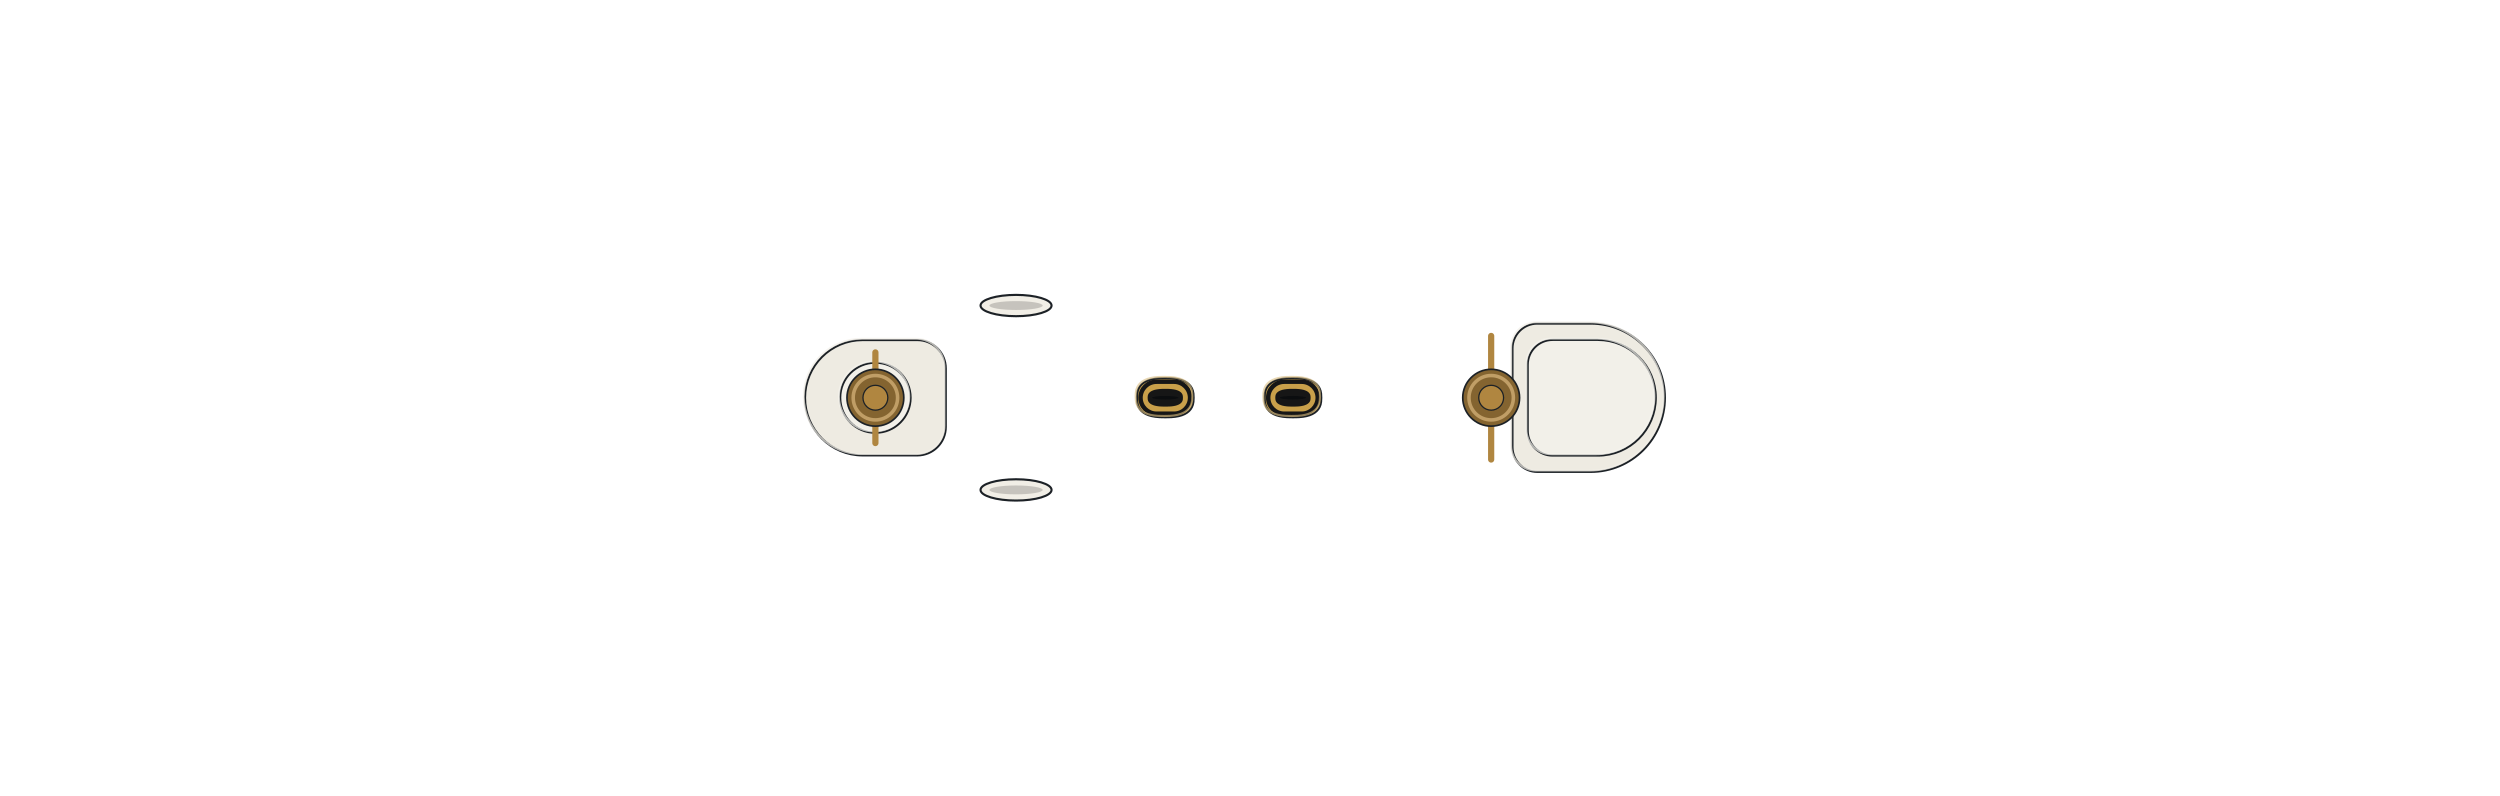
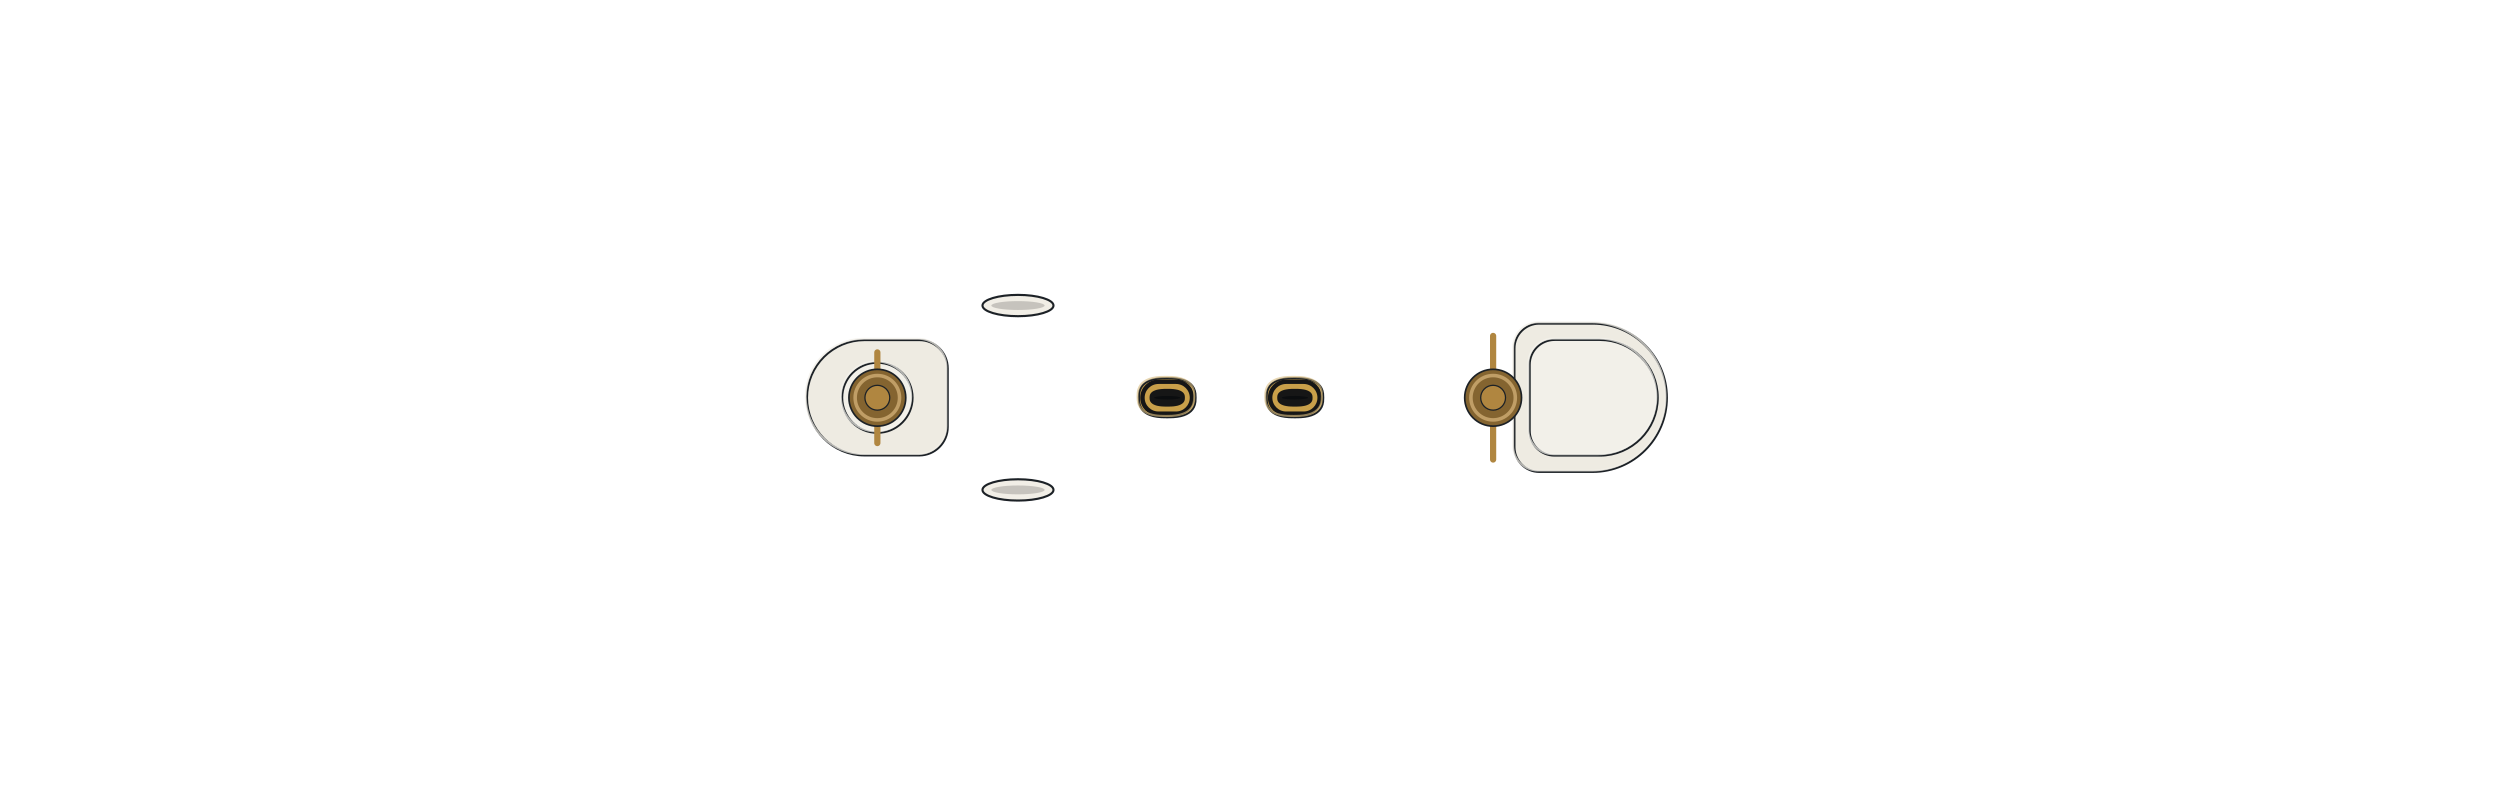
<svg xmlns="http://www.w3.org/2000/svg" width="1408" height="448" viewBox="-70.4 -22.4 140.8 44.8" shape-rendering="geometricPrecision">
  <defs>
    <clipPath id="hullclip">
      <path d="M-65.85,-4.733 L-65.845,-4.871 L-65.831,-5.009 L-65.807,-5.147 L-65.773,-5.285 L-65.73,-5.423 L-65.677,-5.561 L-65.615,-5.698 L-65.543,-5.835 L-65.461,-5.972 L-65.37,-6.108 L-65.269,-6.244 L-65.159,-6.379 L-65.039,-6.513 L-64.91,-6.647 L-64.771,-6.781 L-64.623,-6.913 L-64.466,-7.045 L-64.299,-7.176 L-64.122,-7.306 L-63.937,-7.436 L-63.741,-7.564 L-63.537,-7.691 L-63.323,-7.818 L-63.1,-7.943 L-62.868,-8.067 L-62.627,-8.19 L-62.377,-8.311 L-62.117,-8.432 L-61.848,-8.551 L-61.571,-8.668 L-61.284,-8.784 L-60.989,-8.899 L-60.684,-9.012 L-60.371,-9.124 L-60.049,-9.234 L-59.718,-9.342 L-59.378,-9.448 L-59.03,-9.553 L-58.673,-9.655 L-58.307,-9.756 L-57.933,-9.855 L-57.551,-9.952 L-57.16,-10.047 L-56.761,-10.139 L-56.353,-10.23 L-55.937,-10.318 L-55.514,-10.404 L-55.082,-10.487 L-54.642,-10.568 L-54.193,-10.647 L-53.738,-10.723 L-53.274,-10.796 L-52.802,-10.867 L-52.323,-10.935 L-51.836,-11 L-51.342,-11.062 L-50.84,-11.121 L-50.33,-11.178 L-49.813,-11.231 L-49.289,-11.281 L-48.758,-11.327 L-48.22,-11.371 L-47.675,-11.411 L-47.122,-11.447 L-46.563,-11.48 L-45.997,-11.509 L-45.424,-11.534 L-44.845,-11.555 L-44.259,-11.573 L-43.667,-11.586 L-43.068,-11.595 L-42.463,-11.599 L-41.852,-11.6 L-41.234,-11.6 L-40.611,-11.6 L-39.982,-11.6 L-39.347,-11.6 L-38.706,-11.6 L-38.059,-11.6 L-37.407,-11.6 L-36.75,-11.6 L-36.087,-11.6 L-35.418,-11.6 L-34.745,-11.6 L-34.067,-11.6 L-33.383,-11.6 L-32.695,-11.6 L-32.002,-11.6 L-31.304,-11.6 L-30.602,-11.6 L-29.895,-11.6 L-29.184,-11.6 L-28.469,-11.6 L-27.749,-11.6 L-27.026,-11.6 L-26.298,-11.6 L-25.567,-11.6 L-24.832,-11.6 L-24.093,-11.6 L-23.351,-11.6 L-22.605,-11.6 L-21.856,-11.6 L-21.104,-11.6 L-20.349,-11.6 L-19.591,-11.6 L-18.83,-11.6 L-18.066,-11.6 L-17.299,-11.6 L-16.53,-11.6 L-15.759,-11.6 L-14.985,-11.6 L-14.209,-11.6 L-13.431,-11.6 L-12.652,-11.6 L-11.87,-11.6 L-11.086,-11.6 L-10.301,-11.6 L-9.515,-11.6 L-8.727,-11.6 L-7.937,-11.6 L-7.147,-11.6 L-6.355,-11.6 L-5.563,-11.6 L-4.77,-11.6 L-3.976,-11.6 L-3.181,-11.6 L-2.386,-11.6 L-1.591,-11.6 L-0.796,-11.6 L-0,-11.6 L0.796,-11.6 L1.591,-11.6 L2.386,-11.6 L3.181,-11.6 L3.976,-11.6 L4.77,-11.6 L5.563,-11.6 L6.355,-11.6 L7.147,-11.6 L7.937,-11.6 L8.727,-11.6 L9.515,-11.6 L10.301,-11.6 L11.086,-11.6 L11.87,-11.6 L12.652,-11.6 L13.431,-11.6 L14.209,-11.6 L14.985,-11.6 L15.759,-11.6 L16.53,-11.6 L17.299,-11.6 L18.066,-11.6 L18.83,-11.6 L19.591,-11.6 L20.349,-11.6 L21.104,-11.6 L21.856,-11.6 L22.605,-11.6 L23.351,-11.6 L24.093,-11.6 L24.832,-11.6 L25.567,-11.6 L26.298,-11.6 L27.026,-11.6 L27.749,-11.6 L28.469,-11.6 L29.184,-11.6 L29.895,-11.599 L30.602,-11.589 L31.304,-11.571 L32.002,-11.545 L32.695,-11.51 L33.383,-11.468 L34.067,-11.417 L34.745,-11.359 L35.418,-11.293 L36.087,-11.219 L36.75,-11.139 L37.407,-11.051 L38.059,-10.957 L38.706,-10.856 L39.347,-10.749 L39.982,-10.636 L40.611,-10.516 L41.234,-10.391 L41.852,-10.261 L42.463,-10.125 L43.068,-9.984 L43.667,-9.838 L44.259,-9.688 L44.845,-9.533 L45.424,-9.374 L45.997,-9.211 L46.563,-9.044 L47.122,-8.874 L47.675,-8.7 L48.22,-8.524 L48.758,-8.344 L49.289,-8.162 L49.813,-7.978 L50.33,-7.791 L50.84,-7.602 L51.342,-7.412 L51.836,-7.22 L52.323,-7.027 L52.802,-6.833 L53.274,-6.638 L53.738,-6.443 L54.193,-6.247 L54.642,-6.051 L55.082,-5.855 L55.514,-5.659 L55.937,-5.464 L56.353,-5.27 L56.761,-5.076 L57.16,-4.883 L57.551,-4.692 L57.933,-4.503 L58.307,-4.315 L58.673,-4.129 L59.03,-3.945 L59.378,-3.763 L59.718,-3.584 L60.049,-3.407 L60.371,-3.234 L60.684,-3.063 L60.989,-2.895 L61.284,-2.731 L61.571,-2.57 L61.848,-2.413 L62.117,-2.26 L62.377,-2.111 L62.627,-1.966 L62.868,-1.825 L63.1,-1.689 L63.323,-1.557 L63.537,-1.429 L63.741,-1.307 L63.937,-1.189 L64.122,-1.077 L64.299,-0.969 L64.466,-0.867 L64.623,-0.77 L64.771,-0.678 L64.91,-0.592 L65.039,-0.512 L65.159,-0.437 L65.269,-0.368 L65.37,-0.304 L65.461,-0.247 L65.543,-0.195 L65.615,-0.15 L65.677,-0.11 L65.73,-0.077 L65.773,-0.049 L65.807,-0.028 L65.831,-0.012 L65.831,0.012 L65.807,0.028 L65.773,0.049 L65.73,0.077 L65.677,0.11 L65.615,0.15 L65.543,0.195 L65.461,0.247 L65.37,0.304 L65.269,0.368 L65.159,0.437 L65.039,0.512 L64.91,0.592 L64.771,0.678 L64.623,0.77 L64.466,0.867 L64.299,0.969 L64.122,1.077 L63.937,1.189 L63.741,1.307 L63.537,1.429 L63.323,1.557 L63.1,1.689 L62.868,1.825 L62.627,1.966 L62.377,2.111 L62.117,2.26 L61.848,2.413 L61.571,2.57 L61.284,2.731 L60.989,2.895 L60.684,3.063 L60.371,3.234 L60.049,3.407 L59.718,3.584 L59.378,3.763 L59.03,3.945 L58.673,4.129 L58.307,4.315 L57.933,4.503 L57.551,4.692 L57.16,4.883 L56.761,5.076 L56.353,5.27 L55.937,5.464 L55.514,5.659 L55.082,5.855 L54.642,6.051 L54.193,6.247 L53.738,6.443 L53.274,6.638 L52.802,6.833 L52.323,7.027 L51.836,7.22 L51.342,7.412 L50.84,7.602 L50.33,7.791 L49.813,7.978 L49.289,8.162 L48.758,8.344 L48.22,8.524 L47.675,8.7 L47.122,8.874 L46.563,9.044 L45.997,9.211 L45.424,9.374 L44.845,9.533 L44.259,9.688 L43.667,9.838 L43.068,9.984 L42.463,10.125 L41.852,10.261 L41.234,10.391 L40.611,10.516 L39.982,10.636 L39.347,10.749 L38.706,10.856 L38.059,10.957 L37.407,11.051 L36.75,11.139 L36.087,11.219 L35.418,11.293 L34.745,11.359 L34.067,11.417 L33.383,11.468 L32.695,11.51 L32.002,11.545 L31.304,11.571 L30.602,11.589 L29.895,11.599 L29.184,11.6 L28.469,11.6 L27.749,11.6 L27.026,11.6 L26.298,11.6 L25.567,11.6 L24.832,11.6 L24.093,11.6 L23.351,11.6 L22.605,11.6 L21.856,11.6 L21.104,11.6 L20.349,11.6 L19.591,11.6 L18.83,11.6 L18.066,11.6 L17.299,11.6 L16.53,11.6 L15.759,11.6 L14.985,11.6 L14.209,11.6 L13.431,11.6 L12.652,11.6 L11.87,11.6 L11.086,11.6 L10.301,11.6 L9.515,11.6 L8.727,11.6 L7.937,11.6 L7.147,11.6 L6.355,11.6 L5.563,11.6 L4.77,11.6 L3.976,11.6 L3.181,11.6 L2.386,11.6 L1.591,11.6 L0.796,11.6 L-0,11.6 L-0.796,11.6 L-1.591,11.6 L-2.386,11.6 L-3.181,11.6 L-3.976,11.6 L-4.77,11.6 L-5.563,11.6 L-6.355,11.6 L-7.147,11.6 L-7.937,11.6 L-8.727,11.6 L-9.515,11.6 L-10.301,11.6 L-11.086,11.6 L-11.87,11.6 L-12.652,11.6 L-13.431,11.6 L-14.209,11.6 L-14.985,11.6 L-15.759,11.6 L-16.53,11.6 L-17.299,11.6 L-18.066,11.6 L-18.83,11.6 L-19.591,11.6 L-20.349,11.6 L-21.104,11.6 L-21.856,11.6 L-22.605,11.6 L-23.351,11.6 L-24.093,11.6 L-24.832,11.6 L-25.567,11.6 L-26.298,11.6 L-27.026,11.6 L-27.749,11.6 L-28.469,11.6 L-29.184,11.6 L-29.895,11.6 L-30.602,11.6 L-31.304,11.6 L-32.002,11.6 L-32.695,11.6 L-33.383,11.6 L-34.067,11.6 L-34.745,11.6 L-35.418,11.6 L-36.087,11.6 L-36.75,11.6 L-37.407,11.6 L-38.059,11.6 L-38.706,11.6 L-39.347,11.6 L-39.982,11.6 L-40.611,11.6 L-41.234,11.6 L-41.852,11.6 L-42.463,11.599 L-43.068,11.595 L-43.667,11.586 L-44.259,11.573 L-44.845,11.555 L-45.424,11.534 L-45.997,11.509 L-46.563,11.48 L-47.122,11.447 L-47.675,11.411 L-48.22,11.371 L-48.758,11.327 L-49.289,11.281 L-49.813,11.231 L-50.33,11.178 L-50.84,11.121 L-51.342,11.062 L-51.836,11 L-52.323,10.935 L-52.802,10.867 L-53.274,10.796 L-53.738,10.723 L-54.193,10.647 L-54.642,10.568 L-55.082,10.487 L-55.514,10.404 L-55.937,10.318 L-56.353,10.23 L-56.761,10.139 L-57.16,10.047 L-57.551,9.952 L-57.933,9.855 L-58.307,9.756 L-58.673,9.655 L-59.03,9.553 L-59.378,9.448 L-59.718,9.342 L-60.049,9.234 L-60.371,9.124 L-60.684,9.012 L-60.989,8.899 L-61.284,8.784 L-61.571,8.668 L-61.848,8.551 L-62.117,8.432 L-62.377,8.311 L-62.627,8.19 L-62.868,8.067 L-63.1,7.943 L-63.323,7.818 L-63.537,7.691 L-63.741,7.564 L-63.937,7.436 L-64.122,7.306 L-64.299,7.176 L-64.466,7.045 L-64.623,6.913 L-64.771,6.781 L-64.91,6.647 L-65.039,6.513 L-65.159,6.379 L-65.269,6.244 L-65.37,6.108 L-65.461,5.972 L-65.543,5.835 L-65.615,5.698 L-65.677,5.561 L-65.73,5.423 L-65.773,5.285 L-65.807,5.147 L-65.831,5.009 L-65.845,4.871 L-65.85,4.733 Z" />
    </clipPath>
    <clipPath id="deckclip">
      <path d="M-65.85,-4.183 L-65.845,-4.321 L-65.831,-4.459 L-65.807,-4.597 L-65.773,-4.735 L-65.73,-4.873 L-65.677,-5.011 L-65.615,-5.148 L-65.543,-5.285 L-65.461,-5.422 L-65.37,-5.558 L-65.269,-5.694 L-65.159,-5.829 L-65.039,-5.963 L-64.91,-6.097 L-64.771,-6.231 L-64.623,-6.363 L-64.466,-6.495 L-64.299,-6.626 L-64.122,-6.756 L-63.937,-6.886 L-63.741,-7.014 L-63.537,-7.141 L-63.323,-7.268 L-63.1,-7.393 L-62.868,-7.517 L-62.627,-7.64 L-62.377,-7.761 L-62.117,-7.882 L-61.848,-8.001 L-61.571,-8.118 L-61.284,-8.234 L-60.989,-8.349 L-60.684,-8.462 L-60.371,-8.574 L-60.049,-8.684 L-59.718,-8.792 L-59.378,-8.898 L-59.03,-9.003 L-58.673,-9.105 L-58.307,-9.206 L-57.933,-9.305 L-57.551,-9.402 L-57.16,-9.497 L-56.761,-9.589 L-56.353,-9.68 L-55.937,-9.768 L-55.514,-9.854 L-55.082,-9.937 L-54.642,-10.018 L-54.193,-10.097 L-53.738,-10.173 L-53.274,-10.246 L-52.802,-10.317 L-52.323,-10.385 L-51.836,-10.45 L-51.342,-10.512 L-50.84,-10.571 L-50.33,-10.628 L-49.813,-10.681 L-49.289,-10.731 L-48.758,-10.777 L-48.22,-10.821 L-47.675,-10.861 L-47.122,-10.897 L-46.563,-10.93 L-45.997,-10.959 L-45.424,-10.984 L-44.845,-11.005 L-44.259,-11.023 L-43.667,-11.036 L-43.068,-11.045 L-42.463,-11.049 L-41.852,-11.05 L-41.234,-11.05 L-40.611,-11.05 L-39.982,-11.05 L-39.347,-11.05 L-38.706,-11.05 L-38.059,-11.05 L-37.407,-11.05 L-36.75,-11.05 L-36.087,-11.05 L-35.418,-11.05 L-34.745,-11.05 L-34.067,-11.05 L-33.383,-11.05 L-32.695,-11.05 L-32.002,-11.05 L-31.304,-11.05 L-30.602,-11.05 L-29.895,-11.05 L-29.184,-11.05 L-28.469,-11.05 L-27.749,-11.05 L-27.026,-11.05 L-26.298,-11.05 L-25.567,-11.05 L-24.832,-11.05 L-24.093,-11.05 L-23.351,-11.05 L-22.605,-11.05 L-21.856,-11.05 L-21.104,-11.05 L-20.349,-11.05 L-19.591,-11.05 L-18.83,-11.05 L-18.066,-11.05 L-17.299,-11.05 L-16.53,-11.05 L-15.759,-11.05 L-14.985,-11.05 L-14.209,-11.05 L-13.431,-11.05 L-12.652,-11.05 L-11.87,-11.05 L-11.086,-11.05 L-10.301,-11.05 L-9.515,-11.05 L-8.727,-11.05 L-7.937,-11.05 L-7.147,-11.05 L-6.355,-11.05 L-5.563,-11.05 L-4.77,-11.05 L-3.976,-11.05 L-3.181,-11.05 L-2.386,-11.05 L-1.591,-11.05 L-0.796,-11.05 L-0,-11.05 L0.796,-11.05 L1.591,-11.05 L2.386,-11.05 L3.181,-11.05 L3.976,-11.05 L4.77,-11.05 L5.563,-11.05 L6.355,-11.05 L7.147,-11.05 L7.937,-11.05 L8.727,-11.05 L9.515,-11.05 L10.301,-11.05 L11.086,-11.05 L11.87,-11.05 L12.652,-11.05 L13.431,-11.05 L14.209,-11.05 L14.985,-11.05 L15.759,-11.05 L16.53,-11.05 L17.299,-11.05 L18.066,-11.05 L18.83,-11.05 L19.591,-11.05 L20.349,-11.05 L21.104,-11.05 L21.856,-11.05 L22.605,-11.05 L23.351,-11.05 L24.093,-11.05 L24.832,-11.05 L25.567,-11.05 L26.298,-11.05 L27.026,-11.05 L27.749,-11.05 L28.469,-11.05 L29.184,-11.05 L29.895,-11.049 L30.602,-11.039 L31.304,-11.021 L32.002,-10.995 L32.695,-10.96 L33.383,-10.918 L34.067,-10.867 L34.745,-10.809 L35.418,-10.743 L36.087,-10.669 L36.75,-10.589 L37.407,-10.501 L38.059,-10.407 L38.706,-10.306 L39.347,-10.199 L39.982,-10.086 L40.611,-9.966 L41.234,-9.841 L41.852,-9.711 L42.463,-9.575 L43.068,-9.434 L43.667,-9.288 L44.259,-9.138 L44.845,-8.983 L45.424,-8.824 L45.997,-8.661 L46.563,-8.494 L47.122,-8.324 L47.675,-8.15 L48.22,-7.974 L48.758,-7.794 L49.289,-7.612 L49.813,-7.428 L50.33,-7.241 L50.84,-7.052 L51.342,-6.862 L51.836,-6.67 L52.323,-6.477 L52.802,-6.283 L53.274,-6.088 L53.738,-5.893 L54.193,-5.697 L54.642,-5.501 L55.082,-5.305 L55.514,-5.109 L55.937,-4.914 L56.353,-4.72 L56.761,-4.526 L57.16,-4.333 L57.551,-4.142 L57.933,-3.953 L58.307,-3.765 L58.673,-3.579 L59.03,-3.395 L59.378,-3.213 L59.718,-3.034 L60.049,-2.857 L60.371,-2.684 L60.684,-2.513 L60.989,-2.345 L61.284,-2.181 L61.571,-2.02 L61.848,-1.863 L62.117,-1.71 L62.377,-1.561 L62.627,-1.416 L62.868,-1.275 L63.1,-1.139 L63.323,-1.007 L63.537,-0.879 L63.741,-0.757 L63.937,-0.639 L64.122,-0.527 L64.299,-0.419 L64.466,-0.317 L64.623,-0.22 L64.771,-0.128 L64.91,-0.042 L64.91,0.042 L64.771,0.128 L64.623,0.22 L64.466,0.317 L64.299,0.419 L64.122,0.527 L63.937,0.639 L63.741,0.757 L63.537,0.879 L63.323,1.007 L63.1,1.139 L62.868,1.275 L62.627,1.416 L62.377,1.561 L62.117,1.71 L61.848,1.863 L61.571,2.02 L61.284,2.181 L60.989,2.345 L60.684,2.513 L60.371,2.684 L60.049,2.857 L59.718,3.034 L59.378,3.213 L59.03,3.395 L58.673,3.579 L58.307,3.765 L57.933,3.953 L57.551,4.142 L57.16,4.333 L56.761,4.526 L56.353,4.72 L55.937,4.914 L55.514,5.109 L55.082,5.305 L54.642,5.501 L54.193,5.697 L53.738,5.893 L53.274,6.088 L52.802,6.283 L52.323,6.477 L51.836,6.67 L51.342,6.862 L50.84,7.052 L50.33,7.241 L49.813,7.428 L49.289,7.612 L48.758,7.794 L48.22,7.974 L47.675,8.15 L47.122,8.324 L46.563,8.494 L45.997,8.661 L45.424,8.824 L44.845,8.983 L44.259,9.138 L43.667,9.288 L43.068,9.434 L42.463,9.575 L41.852,9.711 L41.234,9.841 L40.611,9.966 L39.982,10.086 L39.347,10.199 L38.706,10.306 L38.059,10.407 L37.407,10.501 L36.75,10.589 L36.087,10.669 L35.418,10.743 L34.745,10.809 L34.067,10.867 L33.383,10.918 L32.695,10.96 L32.002,10.995 L31.304,11.021 L30.602,11.039 L29.895,11.049 L29.184,11.05 L28.469,11.05 L27.749,11.05 L27.026,11.05 L26.298,11.05 L25.567,11.05 L24.832,11.05 L24.093,11.05 L23.351,11.05 L22.605,11.05 L21.856,11.05 L21.104,11.05 L20.349,11.05 L19.591,11.05 L18.83,11.05 L18.066,11.05 L17.299,11.05 L16.53,11.05 L15.759,11.05 L14.985,11.05 L14.209,11.05 L13.431,11.05 L12.652,11.05 L11.87,11.05 L11.086,11.05 L10.301,11.05 L9.515,11.05 L8.727,11.05 L7.937,11.05 L7.147,11.05 L6.355,11.05 L5.563,11.05 L4.77,11.05 L3.976,11.05 L3.181,11.05 L2.386,11.05 L1.591,11.05 L0.796,11.05 L-0,11.05 L-0.796,11.05 L-1.591,11.05 L-2.386,11.05 L-3.181,11.05 L-3.976,11.05 L-4.77,11.05 L-5.563,11.05 L-6.355,11.05 L-7.147,11.05 L-7.937,11.05 L-8.727,11.05 L-9.515,11.05 L-10.301,11.05 L-11.086,11.05 L-11.87,11.05 L-12.652,11.05 L-13.431,11.05 L-14.209,11.05 L-14.985,11.05 L-15.759,11.05 L-16.53,11.05 L-17.299,11.05 L-18.066,11.05 L-18.83,11.05 L-19.591,11.05 L-20.349,11.05 L-21.104,11.05 L-21.856,11.05 L-22.605,11.05 L-23.351,11.05 L-24.093,11.05 L-24.832,11.05 L-25.567,11.05 L-26.298,11.05 L-27.026,11.05 L-27.749,11.05 L-28.469,11.05 L-29.184,11.05 L-29.895,11.05 L-30.602,11.05 L-31.304,11.05 L-32.002,11.05 L-32.695,11.05 L-33.383,11.05 L-34.067,11.05 L-34.745,11.05 L-35.418,11.05 L-36.087,11.05 L-36.75,11.05 L-37.407,11.05 L-38.059,11.05 L-38.706,11.05 L-39.347,11.05 L-39.982,11.05 L-40.611,11.05 L-41.234,11.05 L-41.852,11.05 L-42.463,11.049 L-43.068,11.045 L-43.667,11.036 L-44.259,11.023 L-44.845,11.005 L-45.424,10.984 L-45.997,10.959 L-46.563,10.93 L-47.122,10.897 L-47.675,10.861 L-48.22,10.821 L-48.758,10.777 L-49.289,10.731 L-49.813,10.681 L-50.33,10.628 L-50.84,10.571 L-51.342,10.512 L-51.836,10.45 L-52.323,10.385 L-52.802,10.317 L-53.274,10.246 L-53.738,10.173 L-54.193,10.097 L-54.642,10.018 L-55.082,9.937 L-55.514,9.854 L-55.937,9.768 L-56.353,9.68 L-56.761,9.589 L-57.16,9.497 L-57.551,9.402 L-57.933,9.305 L-58.307,9.206 L-58.673,9.105 L-59.03,9.003 L-59.378,8.898 L-59.718,8.792 L-60.049,8.684 L-60.371,8.574 L-60.684,8.462 L-60.989,8.349 L-61.284,8.234 L-61.571,8.118 L-61.848,8.001 L-62.117,7.882 L-62.377,7.761 L-62.627,7.64 L-62.868,7.517 L-63.1,7.393 L-63.323,7.268 L-63.537,7.141 L-63.741,7.014 L-63.937,6.886 L-64.122,6.756 L-64.299,6.626 L-64.466,6.495 L-64.623,6.363 L-64.771,6.231 L-64.91,6.097 L-65.039,5.963 L-65.159,5.829 L-65.269,5.694 L-65.37,5.558 L-65.461,5.422 L-65.543,5.285 L-65.615,5.148 L-65.677,5.011 L-65.73,4.873 L-65.773,4.735 L-65.807,4.597 L-65.831,4.459 L-65.845,4.321 L-65.85,4.183 Z" />
    </clipPath>
  </defs>
-   <path d="M16.182,-4.176 L19.191,-4.176 A4.176,4.176 0 0 1 23.367,0 L23.367,0 A4.176,4.176 0 0 1 19.191,4.176 L16.182,4.176 A1.4,1.4 0 0 1 14.782,2.776 L14.782,-2.776 A1.4,1.4 0 0 1 16.182,-4.176 Z" fill="#eeebe2" stroke="#1c2126" stroke-width="0.12" stroke-linejoin="round" />
-   <path d="M16.182,-4.176 L19.191,-4.176 A4.176,4.176 0 0 1 23.367,0 L23.367,0 A4.176,4.176 0 0 1 19.191,4.176 L16.182,4.176 A1.4,1.4 0 0 1 14.782,2.776 L14.782,-2.776 A1.4,1.4 0 0 1 16.182,-4.176 Z" fill="none" stroke="#f2f0e9" stroke-width="0.108" transform="translate(-0.072,-0.072)" stroke-opacity="0.7" />
-   <path d="M17.041,-3.257 L19.595,-3.257 A3.257,3.257 0 0 1 22.852,0 L22.852,0 A3.257,3.257 0 0 1 19.595,3.257 L17.041,3.257 A1.4,1.4 0 0 1 15.641,1.857 L15.641,-1.857 A1.4,1.4 0 0 1 17.041,-3.257 Z" fill="#f2f0e9" stroke="#1c2126" stroke-width="0.12" stroke-linejoin="round" />
-   <path d="M17.041,-3.257 L19.595,-3.257 A3.257,3.257 0 0 1 22.852,0 L22.852,0 A3.257,3.257 0 0 1 19.595,3.257 L17.041,3.257 A1.4,1.4 0 0 1 15.641,1.857 L15.641,-1.857 A1.4,1.4 0 0 1 17.041,-3.257 Z" fill="none" stroke="#f5f4ee" stroke-width="0.108" transform="translate(-0.072,-0.072)" stroke-opacity="0.7" />
-   <path d="M-21.813,-3.248 L-18.734,-3.248 A1.6,1.6 0 0 1 -17.134,-1.648 L-17.134,1.648 A1.6,1.6 0 0 1 -18.734,3.248 L-21.813,3.248 A3.248,3.248 0 0 1 -25.061,0 L-25.061,-0 A3.248,3.248 0 0 1 -21.813,-3.248 Z" fill="#eeebe2" stroke="#1c2126" stroke-width="0.12" stroke-linejoin="round" />
-   <path d="M-21.813,-3.248 L-18.734,-3.248 A1.6,1.6 0 0 1 -17.134,-1.648 L-17.134,1.648 A1.6,1.6 0 0 1 -18.734,3.248 L-21.813,3.248 A3.248,3.248 0 0 1 -25.061,0 L-25.061,-0 A3.248,3.248 0 0 1 -21.813,-3.248 Z" fill="none" stroke="#f2f0e9" stroke-width="0.108" transform="translate(-0.072,-0.072)" stroke-opacity="0.7" />
-   <path d="M-21.107,-1.972 L-21.088,-1.972 A1.972,1.972 0 0 1 -19.116,0 L-19.116,0 A1.972,1.972 0 0 1 -21.088,1.972 L-21.107,1.972 A1.972,1.972 0 0 1 -23.079,0 L-23.079,0 A1.972,1.972 0 0 1 -21.107,-1.972 Z" fill="#f2f0e9" stroke="#1c2126" stroke-width="0.12" stroke-linejoin="round" />
-   <path d="M-21.107,-1.972 L-21.088,-1.972 A1.972,1.972 0 0 1 -19.116,0 L-19.116,0 A1.972,1.972 0 0 1 -21.088,1.972 L-21.107,1.972 A1.972,1.972 0 0 1 -23.079,0 L-23.079,0 A1.972,1.972 0 0 1 -21.107,-1.972 Z" fill="none" stroke="#f5f4ee" stroke-width="0.108" transform="translate(-0.072,-0.072)" stroke-opacity="0.7" />
-   <ellipse cx="-13.176" cy="5.192" rx="2" ry="0.6" fill="#f1eee6" stroke="#1c2126" stroke-width="0.12" stroke-linejoin="round" />
-   <ellipse cx="-13.176" cy="5.192" rx="1.5" ry="0.25" fill="#c6c3bd" />
-   <ellipse cx="-13.176" cy="-5.192" rx="2" ry="0.6" fill="#f1eee6" stroke="#1c2126" stroke-width="0.12" stroke-linejoin="round" />
-   <ellipse cx="-13.176" cy="-5.192" rx="1.5" ry="0.25" fill="#c6c3bd" />
-   <path d="M-3.176,0 L-3.187,0.23 L-3.218,0.389 L-3.27,0.525 L-3.343,0.645 L-3.436,0.751 L-3.549,0.843 L-3.682,0.921 L-3.835,0.985 L-4.009,1.035 L-4.207,1.071 L-4.438,1.093 L-4.771,1.1 L-5.104,1.093 L-5.335,1.071 L-5.533,1.035 L-5.707,0.985 L-5.86,0.921 L-5.993,0.843 L-6.106,0.751 L-6.199,0.645 L-6.272,0.525 L-6.324,0.389 L-6.355,0.23 L-6.366,0 L-6.355,-0.23 L-6.324,-0.389 L-6.272,-0.525 L-6.199,-0.645 L-6.106,-0.751 L-5.993,-0.843 L-5.86,-0.921 L-5.707,-0.985 L-5.533,-1.035 L-5.335,-1.071 L-5.104,-1.093 L-4.771,-1.1 L-4.438,-1.093 L-4.207,-1.071 L-4.009,-1.035 L-3.835,-0.985 L-3.682,-0.921 L-3.549,-0.843 L-3.436,-0.751 L-3.343,-0.645 L-3.27,-0.525 L-3.218,-0.389 L-3.187,-0.23 Z" fill="#c9a04a" stroke="#1c2126" stroke-width="0.12" stroke-linejoin="round" />
-   <path d="M-3.776,0 L-3.783,0.104 L-3.802,0.177 L-3.835,0.239 L-3.88,0.293 L-3.938,0.341 L-4.009,0.383 L-4.092,0.418 L-4.187,0.448 L-4.296,0.47 L-4.419,0.487 L-4.563,0.497 L-4.771,0.5 L-4.979,0.497 L-5.123,0.487 L-5.246,0.47 L-5.355,0.448 L-5.45,0.418 L-5.533,0.383 L-5.604,0.341 L-5.662,0.293 L-5.707,0.239 L-5.74,0.177 L-5.759,0.104 L-5.766,0 L-5.759,-0.104 L-5.74,-0.177 L-5.707,-0.239 L-5.662,-0.293 L-5.604,-0.341 L-5.533,-0.383 L-5.45,-0.418 L-5.355,-0.448 L-5.246,-0.47 L-5.123,-0.487 L-4.979,-0.497 L-4.771,-0.5 L-4.563,-0.497 L-4.419,-0.487 L-4.296,-0.47 L-4.187,-0.448 L-4.092,-0.418 L-4.009,-0.383 L-3.938,-0.341 L-3.88,-0.293 L-3.835,-0.239 L-3.802,-0.177 L-3.783,-0.104 Z" fill="#161616" />
-   <path d="M-5.266,-0.9 L-4.276,-0.9 A0.9,0.9 0 0 1 -3.376,0 L-3.376,0 A0.9,0.9 0 0 1 -4.276,0.9 L-5.266,0.9 A0.9,0.9 0 0 1 -6.166,0 L-6.166,0 A0.9,0.9 0 0 1 -5.266,-0.9 Z" fill="none" stroke="#161616" stroke-width="0.25" />
-   <ellipse cx="-4.771" cy="0" rx="0.745" ry="0.1" fill="#0b0d0f" />
-   <path d="M-3.176,0 L-3.187,0.23 L-3.218,0.389 L-3.27,0.525 L-3.343,0.645 L-3.436,0.751 L-3.549,0.843 L-3.682,0.921 L-3.835,0.985 L-4.009,1.035 L-4.207,1.071 L-4.438,1.093 L-4.771,1.1 L-5.104,1.093 L-5.335,1.071 L-5.533,1.035 L-5.707,0.985 L-5.86,0.921 L-5.993,0.843 L-6.106,0.751 L-6.199,0.645 L-6.272,0.525 L-6.324,0.389 L-6.355,0.23 L-6.366,0 L-6.355,-0.23 L-6.324,-0.389 L-6.272,-0.525 L-6.199,-0.645 L-6.106,-0.751 L-5.993,-0.843 L-5.86,-0.921 L-5.707,-0.985 L-5.533,-1.035 L-5.335,-1.071 L-5.104,-1.093 L-4.771,-1.1 L-4.438,-1.093 L-4.207,-1.071 L-4.009,-1.035 L-3.835,-0.985 L-3.682,-0.921 L-3.549,-0.843 L-3.436,-0.751 L-3.343,-0.645 L-3.27,-0.525 L-3.218,-0.389 L-3.187,-0.23 Z" fill="none" stroke="#d9bc80" stroke-width="0.12" transform="translate(-0.072,-0.072)" stroke-opacity="0.6" />
-   <path d="M4.014,0 L4.003,0.23 L3.972,0.389 L3.92,0.525 L3.847,0.645 L3.754,0.751 L3.641,0.843 L3.508,0.921 L3.355,0.985 L3.181,1.035 L2.983,1.071 L2.752,1.093 L2.419,1.1 L2.086,1.093 L1.855,1.071 L1.657,1.035 L1.483,0.985 L1.33,0.921 L1.197,0.843 L1.084,0.751 L0.991,0.645 L0.918,0.525 L0.866,0.389 L0.835,0.23 L0.824,0 L0.835,-0.23 L0.866,-0.389 L0.918,-0.525 L0.991,-0.645 L1.084,-0.751 L1.197,-0.843 L1.33,-0.921 L1.483,-0.985 L1.657,-1.035 L1.855,-1.071 L2.086,-1.093 L2.419,-1.1 L2.752,-1.093 L2.983,-1.071 L3.181,-1.035 L3.355,-0.985 L3.508,-0.921 L3.641,-0.843 L3.754,-0.751 L3.847,-0.645 L3.92,-0.525 L3.972,-0.389 L4.003,-0.23 Z" fill="#c9a04a" stroke="#1c2126" stroke-width="0.12" stroke-linejoin="round" />
-   <path d="M3.414,0 L3.407,0.104 L3.388,0.177 L3.355,0.239 L3.31,0.293 L3.252,0.341 L3.181,0.383 L3.098,0.418 L3.003,0.448 L2.894,0.47 L2.771,0.487 L2.627,0.497 L2.419,0.5 L2.211,0.497 L2.067,0.487 L1.944,0.47 L1.835,0.448 L1.74,0.418 L1.657,0.383 L1.586,0.341 L1.528,0.293 L1.483,0.239 L1.45,0.177 L1.431,0.104 L1.424,0 L1.431,-0.104 L1.45,-0.177 L1.483,-0.239 L1.528,-0.293 L1.586,-0.341 L1.657,-0.383 L1.74,-0.418 L1.835,-0.448 L1.944,-0.47 L2.067,-0.487 L2.211,-0.497 L2.419,-0.5 L2.627,-0.497 L2.771,-0.487 L2.894,-0.47 L3.003,-0.448 L3.098,-0.418 L3.181,-0.383 L3.252,-0.341 L3.31,-0.293 L3.355,-0.239 L3.388,-0.177 L3.407,-0.104 Z" fill="#161616" />
-   <path d="M1.924,-0.9 L2.914,-0.9 A0.9,0.9 0 0 1 3.814,0 L3.814,0 A0.9,0.9 0 0 1 2.914,0.9 L1.924,0.9 A0.9,0.9 0 0 1 1.024,0 L1.024,0 A0.9,0.9 0 0 1 1.924,-0.9 Z" fill="none" stroke="#161616" stroke-width="0.25" />
-   <ellipse cx="2.419" cy="0" rx="0.745" ry="0.1" fill="#0b0d0f" />
-   <path d="M4.014,0 L4.003,0.23 L3.972,0.389 L3.92,0.525 L3.847,0.645 L3.754,0.751 L3.641,0.843 L3.508,0.921 L3.355,0.985 L3.181,1.035 L2.983,1.071 L2.752,1.093 L2.419,1.1 L2.086,1.093 L1.855,1.071 L1.657,1.035 L1.483,0.985 L1.33,0.921 L1.197,0.843 L1.084,0.751 L0.991,0.645 L0.918,0.525 L0.866,0.389 L0.835,0.23 L0.824,0 L0.835,-0.23 L0.866,-0.389 L0.918,-0.525 L0.991,-0.645 L1.084,-0.751 L1.197,-0.843 L1.33,-0.921 L1.483,-0.985 L1.657,-1.035 L1.855,-1.071 L2.086,-1.093 L2.419,-1.1 L2.752,-1.093 L2.983,-1.071 L3.181,-1.035 L3.355,-0.985 L3.508,-0.921 L3.641,-0.843 L3.754,-0.751 L3.847,-0.645 L3.92,-0.525 L3.972,-0.389 L4.003,-0.23 Z" fill="none" stroke="#d9bc80" stroke-width="0.12" transform="translate(-0.072,-0.072)" stroke-opacity="0.6" />
-   <line x1="13.582" y1="-3.48" x2="13.582" y2="3.48" stroke="#b08640" stroke-width="0.35" stroke-linecap="round" />
-   <circle cx="13.582" cy="0" r="1.6" fill="#846430" stroke="#1c2126" stroke-width="0.096" stroke-linejoin="round" />
-   <circle cx="13.582" cy="0" r="1.25" fill="none" stroke="#c09e66" stroke-width="0.2" />
-   <circle cx="13.582" cy="0" r="0.7" fill="#b08640" stroke="#1c2126" stroke-width="0.072" stroke-linejoin="round" />
-   <line x1="-21.098" y1="-2.552" x2="-21.098" y2="2.552" stroke="#b08640" stroke-width="0.35" stroke-linecap="round" />
-   <circle cx="-21.098" cy="0" r="1.6" fill="#846430" stroke="#1c2126" stroke-width="0.096" stroke-linejoin="round" />
-   <circle cx="-21.098" cy="0" r="1.25" fill="none" stroke="#c09e66" stroke-width="0.2" />
-   <circle cx="-21.098" cy="0" r="0.7" fill="#b08640" stroke="#1c2126" stroke-width="0.072" stroke-linejoin="round" />
+   <path d="M16.292,-4.176 L19.301,-4.176 A4.176,4.176 0 0 1 23.477,0 L23.477,0 A4.176,4.176 0 0 1 19.301,4.176 L16.292,4.176 A1.4,1.4 0 0 1 14.892,2.776 L14.892,-2.776 A1.4,1.4 0 0 1 16.292,-4.176 Z" fill="#eeebe2" stroke="#1c2126" stroke-width="0.12" stroke-linejoin="round" />
+   <path d="M16.292,-4.176 L19.301,-4.176 A4.176,4.176 0 0 1 23.477,0 L23.477,0 A4.176,4.176 0 0 1 19.301,4.176 L16.292,4.176 A1.4,1.4 0 0 1 14.892,2.776 L14.892,-2.776 A1.4,1.4 0 0 1 16.292,-4.176 Z" fill="none" stroke="#f2f0e9" stroke-width="0.108" transform="translate(-0.072,-0.072)" stroke-opacity="0.7" />
+   <path d="M17.15,-3.257 L19.704,-3.257 A3.257,3.257 0 0 1 22.961,0 L22.961,0 A3.257,3.257 0 0 1 19.704,3.257 L17.15,3.257 A1.4,1.4 0 0 1 15.75,1.857 L15.75,-1.857 A1.4,1.4 0 0 1 17.15,-3.257 Z" fill="#f2f0e9" stroke="#1c2126" stroke-width="0.12" stroke-linejoin="round" />
+   <path d="M17.15,-3.257 L19.704,-3.257 A3.257,3.257 0 0 1 22.961,0 L22.961,0 A3.257,3.257 0 0 1 19.704,3.257 L17.15,3.257 A1.4,1.4 0 0 1 15.75,1.857 L15.75,-1.857 A1.4,1.4 0 0 1 17.15,-3.257 Z" fill="none" stroke="#f5f4ee" stroke-width="0.108" transform="translate(-0.072,-0.072)" stroke-opacity="0.7" />
+   <path d="M-21.703,-3.248 L-18.625,-3.248 A1.6,1.6 0 0 1 -17.025,-1.648 L-17.025,1.648 A1.6,1.6 0 0 1 -18.625,3.248 L-21.703,3.248 A3.248,3.248 0 0 1 -24.951,0 L-24.951,-0 A3.248,3.248 0 0 1 -21.703,-3.248 Z" fill="#eeebe2" stroke="#1c2126" stroke-width="0.12" stroke-linejoin="round" />
+   <path d="M-21.703,-3.248 L-18.625,-3.248 A1.6,1.6 0 0 1 -17.025,-1.648 L-17.025,1.648 A1.6,1.6 0 0 1 -18.625,3.248 L-21.703,3.248 A3.248,3.248 0 0 1 -24.951,0 L-24.951,-0 A3.248,3.248 0 0 1 -21.703,-3.248 Z" fill="none" stroke="#f2f0e9" stroke-width="0.108" transform="translate(-0.072,-0.072)" stroke-opacity="0.7" />
+   <path d="M-20.998,-1.972 L-20.979,-1.972 A1.972,1.972 0 0 1 -19.007,0 L-19.007,0 A1.972,1.972 0 0 1 -20.979,1.972 L-20.998,1.972 A1.972,1.972 0 0 1 -22.97,0 L-22.97,0 A1.972,1.972 0 0 1 -20.998,-1.972 Z" fill="#f2f0e9" stroke="#1c2126" stroke-width="0.12" stroke-linejoin="round" />
+   <path d="M-20.998,-1.972 L-20.979,-1.972 A1.972,1.972 0 0 1 -19.007,0 L-19.007,0 A1.972,1.972 0 0 1 -20.979,1.972 L-20.998,1.972 A1.972,1.972 0 0 1 -22.97,0 L-22.97,0 A1.972,1.972 0 0 1 -20.998,-1.972 Z" fill="none" stroke="#f5f4ee" stroke-width="0.108" transform="translate(-0.072,-0.072)" stroke-opacity="0.7" />
+   <ellipse cx="-13.067" cy="5.192" rx="2" ry="0.6" fill="#f1eee6" stroke="#1c2126" stroke-width="0.12" stroke-linejoin="round" />
+   <ellipse cx="-13.067" cy="5.192" rx="1.5" ry="0.25" fill="#c6c3bd" />
+   <ellipse cx="-13.067" cy="-5.192" rx="2" ry="0.6" fill="#f1eee6" stroke="#1c2126" stroke-width="0.12" stroke-linejoin="round" />
+   <ellipse cx="-13.067" cy="-5.192" rx="1.5" ry="0.25" fill="#c6c3bd" />
+   <path d="M-3.067,0 L-3.077,0.23 L-3.109,0.389 L-3.161,0.525 L-3.234,0.645 L-3.327,0.751 L-3.44,0.843 L-3.573,0.921 L-3.726,0.985 L-3.9,1.035 L-4.098,1.071 L-4.329,1.093 L-4.662,1.1 L-4.995,1.093 L-5.226,1.071 L-5.424,1.035 L-5.598,0.985 L-5.751,0.921 L-5.883,0.843 L-5.997,0.751 L-6.09,0.645 L-6.162,0.525 L-6.215,0.389 L-6.246,0.23 L-6.257,0 L-6.246,-0.23 L-6.215,-0.389 L-6.162,-0.525 L-6.09,-0.645 L-5.997,-0.751 L-5.883,-0.843 L-5.751,-0.921 L-5.598,-0.985 L-5.424,-1.035 L-5.226,-1.071 L-4.995,-1.093 L-4.662,-1.1 L-4.329,-1.093 L-4.098,-1.071 L-3.9,-1.035 L-3.726,-0.985 L-3.573,-0.921 L-3.44,-0.843 L-3.327,-0.751 L-3.234,-0.645 L-3.161,-0.525 L-3.109,-0.389 L-3.077,-0.23 Z" fill="#c9a04a" stroke="#1c2126" stroke-width="0.12" stroke-linejoin="round" />
+   <path d="M-3.667,0 L-3.673,0.104 L-3.693,0.177 L-3.726,0.239 L-3.771,0.293 L-3.829,0.341 L-3.9,0.383 L-3.982,0.418 L-4.078,0.448 L-4.186,0.47 L-4.31,0.487 L-4.454,0.497 L-4.662,0.5 L-4.869,0.497 L-5.014,0.487 L-5.137,0.47 L-5.246,0.448 L-5.341,0.418 L-5.424,0.383 L-5.494,0.341 L-5.552,0.293 L-5.598,0.239 L-5.631,0.177 L-5.65,0.104 L-5.657,0 L-5.65,-0.104 L-5.631,-0.177 L-5.598,-0.239 L-5.552,-0.293 L-5.494,-0.341 L-5.424,-0.383 L-5.341,-0.418 L-5.246,-0.448 L-5.137,-0.47 L-5.014,-0.487 L-4.869,-0.497 L-4.662,-0.5 L-4.454,-0.497 L-4.31,-0.487 L-4.186,-0.47 L-4.078,-0.448 L-3.982,-0.418 L-3.9,-0.383 L-3.829,-0.341 L-3.771,-0.293 L-3.726,-0.239 L-3.693,-0.177 L-3.673,-0.104 Z" fill="#161616" />
+   <path d="M-5.157,-0.9 L-4.167,-0.9 A0.9,0.9 0 0 1 -3.267,0 L-3.267,0 A0.9,0.9 0 0 1 -4.167,0.9 L-5.157,0.9 A0.9,0.9 0 0 1 -6.057,0 L-6.057,0 A0.9,0.9 0 0 1 -5.157,-0.9 Z" fill="none" stroke="#161616" stroke-width="0.25" />
+   <ellipse cx="-4.662" cy="0" rx="0.745" ry="0.1" fill="#0b0d0f" />
+   <path d="M-3.067,0 L-3.077,0.23 L-3.109,0.389 L-3.161,0.525 L-3.234,0.645 L-3.327,0.751 L-3.44,0.843 L-3.573,0.921 L-3.726,0.985 L-3.9,1.035 L-4.098,1.071 L-4.329,1.093 L-4.662,1.1 L-4.995,1.093 L-5.226,1.071 L-5.424,1.035 L-5.598,0.985 L-5.751,0.921 L-5.883,0.843 L-5.997,0.751 L-6.09,0.645 L-6.162,0.525 L-6.215,0.389 L-6.246,0.23 L-6.257,0 L-6.246,-0.23 L-6.215,-0.389 L-6.162,-0.525 L-6.09,-0.645 L-5.997,-0.751 L-5.883,-0.843 L-5.751,-0.921 L-5.598,-0.985 L-5.424,-1.035 L-5.226,-1.071 L-4.995,-1.093 L-4.662,-1.1 L-4.329,-1.093 L-4.098,-1.071 L-3.9,-1.035 L-3.726,-0.985 L-3.573,-0.921 L-3.44,-0.843 L-3.327,-0.751 L-3.234,-0.645 L-3.161,-0.525 L-3.109,-0.389 L-3.077,-0.23 Z" fill="none" stroke="#d9bc80" stroke-width="0.12" transform="translate(-0.072,-0.072)" stroke-opacity="0.6" />
+   <path d="M4.123,0 L4.113,0.23 L4.081,0.389 L4.029,0.525 L3.956,0.645 L3.863,0.751 L3.75,0.843 L3.617,0.921 L3.464,0.985 L3.29,1.035 L3.092,1.071 L2.861,1.093 L2.528,1.1 L2.195,1.093 L1.964,1.071 L1.766,1.035 L1.592,0.985 L1.439,0.921 L1.307,0.843 L1.193,0.751 L1.1,0.645 L1.028,0.525 L0.975,0.389 L0.944,0.23 L0.933,0 L0.944,-0.23 L0.975,-0.389 L1.028,-0.525 L1.1,-0.645 L1.193,-0.751 L1.307,-0.843 L1.439,-0.921 L1.592,-0.985 L1.766,-1.035 L1.964,-1.071 L2.195,-1.093 L2.528,-1.1 L2.861,-1.093 L3.092,-1.071 L3.29,-1.035 L3.464,-0.985 L3.617,-0.921 L3.75,-0.843 L3.863,-0.751 L3.956,-0.645 L4.029,-0.525 L4.081,-0.389 L4.113,-0.23 Z" fill="#c9a04a" stroke="#1c2126" stroke-width="0.12" stroke-linejoin="round" />
+   <path d="M3.523,0 L3.517,0.104 L3.497,0.177 L3.464,0.239 L3.419,0.293 L3.361,0.341 L3.29,0.383 L3.208,0.418 L3.112,0.448 L3.004,0.47 L2.88,0.487 L2.736,0.497 L2.528,0.5 L2.321,0.497 L2.176,0.487 L2.053,0.47 L1.944,0.448 L1.849,0.418 L1.766,0.383 L1.696,0.341 L1.638,0.293 L1.592,0.239 L1.559,0.177 L1.54,0.104 L1.533,0 L1.54,-0.104 L1.559,-0.177 L1.592,-0.239 L1.638,-0.293 L1.696,-0.341 L1.766,-0.383 L1.849,-0.418 L1.944,-0.448 L2.053,-0.47 L2.176,-0.487 L2.321,-0.497 L2.528,-0.5 L2.736,-0.497 L2.88,-0.487 L3.004,-0.47 L3.112,-0.448 L3.208,-0.418 L3.29,-0.383 L3.361,-0.341 L3.419,-0.293 L3.464,-0.239 L3.497,-0.177 L3.517,-0.104 Z" fill="#161616" />
+   <path d="M2.033,-0.9 L3.023,-0.9 A0.9,0.9 0 0 1 3.923,0 L3.923,0 A0.9,0.9 0 0 1 3.023,0.9 L2.033,0.9 A0.9,0.9 0 0 1 1.133,0 L1.133,0 A0.9,0.9 0 0 1 2.033,-0.9 Z" fill="none" stroke="#161616" stroke-width="0.25" />
+   <ellipse cx="2.528" cy="0" rx="0.745" ry="0.1" fill="#0b0d0f" />
+   <path d="M4.123,0 L4.113,0.23 L4.081,0.389 L4.029,0.525 L3.956,0.645 L3.863,0.751 L3.75,0.843 L3.617,0.921 L3.464,0.985 L3.29,1.035 L3.092,1.071 L2.861,1.093 L2.528,1.1 L2.195,1.093 L1.964,1.071 L1.766,1.035 L1.592,0.985 L1.439,0.921 L1.307,0.843 L1.193,0.751 L1.1,0.645 L1.028,0.525 L0.975,0.389 L0.944,0.23 L0.933,0 L0.944,-0.23 L0.975,-0.389 L1.028,-0.525 L1.1,-0.645 L1.193,-0.751 L1.307,-0.843 L1.439,-0.921 L1.592,-0.985 L1.766,-1.035 L1.964,-1.071 L2.195,-1.093 L2.528,-1.1 L2.861,-1.093 L3.092,-1.071 L3.29,-1.035 L3.464,-0.985 L3.617,-0.921 L3.75,-0.843 L3.863,-0.751 L3.956,-0.645 L4.029,-0.525 L4.081,-0.389 L4.113,-0.23 Z" fill="none" stroke="#d9bc80" stroke-width="0.12" transform="translate(-0.072,-0.072)" stroke-opacity="0.6" />
+   <line x1="13.692" y1="-3.48" x2="13.692" y2="3.48" stroke="#b08640" stroke-width="0.35" stroke-linecap="round" />
+   <circle cx="13.692" cy="0" r="1.6" fill="#846430" stroke="#1c2126" stroke-width="0.096" stroke-linejoin="round" />
+   <circle cx="13.692" cy="0" r="1.25" fill="none" stroke="#c09e66" stroke-width="0.2" />
+   <circle cx="13.692" cy="0" r="0.7" fill="#b08640" stroke="#1c2126" stroke-width="0.072" stroke-linejoin="round" />
+   <line x1="-20.988" y1="-2.552" x2="-20.988" y2="2.552" stroke="#b08640" stroke-width="0.35" stroke-linecap="round" />
+   <circle cx="-20.988" cy="0" r="1.6" fill="#846430" stroke="#1c2126" stroke-width="0.096" stroke-linejoin="round" />
+   <circle cx="-20.988" cy="0" r="1.25" fill="none" stroke="#c09e66" stroke-width="0.2" />
+   <circle cx="-20.988" cy="0" r="0.7" fill="#b08640" stroke="#1c2126" stroke-width="0.072" stroke-linejoin="round" />
</svg>
